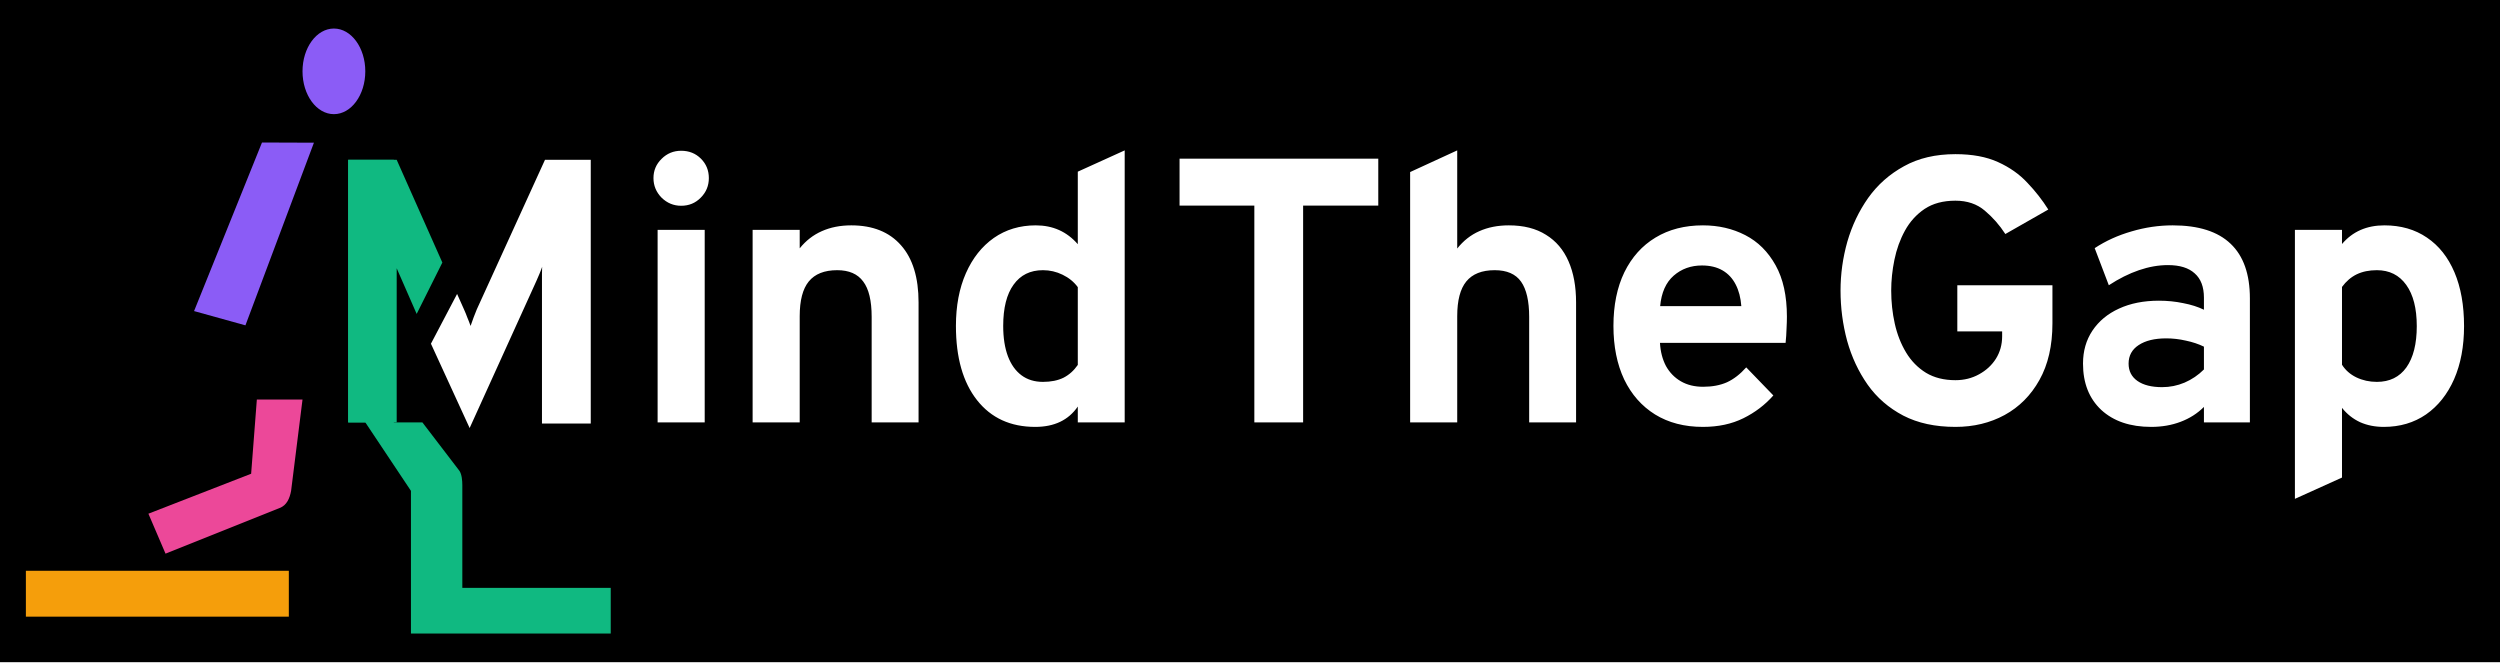
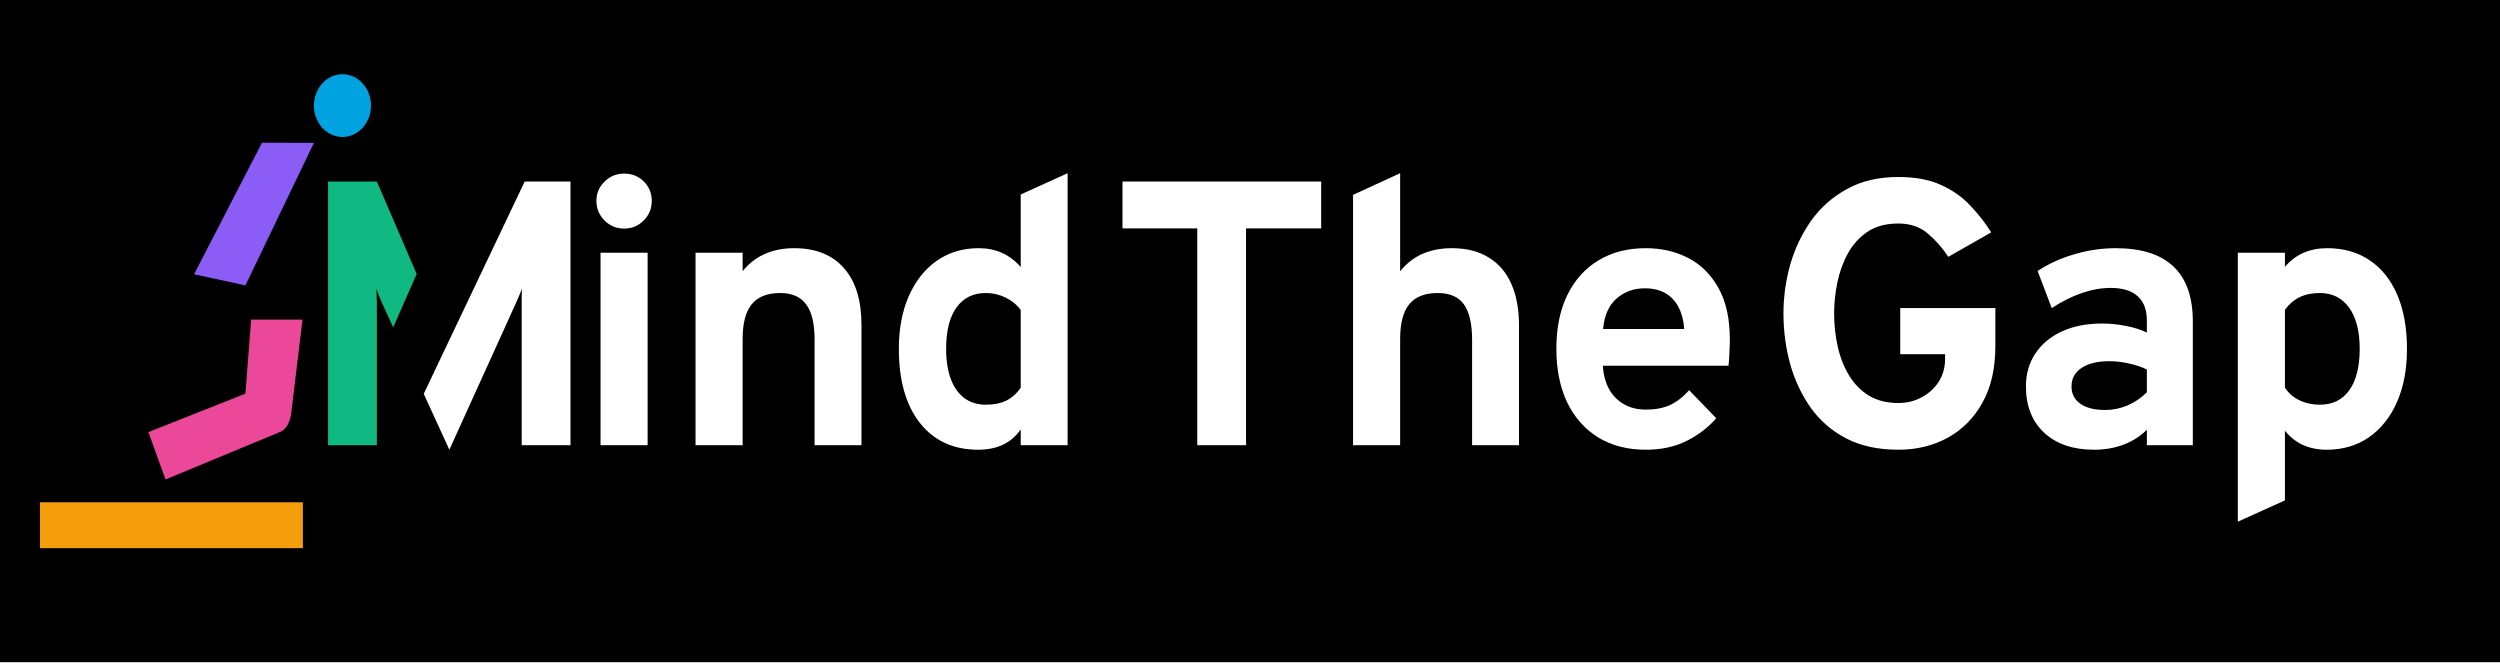
<svg xmlns="http://www.w3.org/2000/svg" width="438" height="116" viewBox="0 0 438 116" fill="none">
  <g clip-path="url(#clip0_8_56)">
    <rect width="438" height="116" fill="black" />
-     <path d="M34 54.5L43 57L55 25L45.901 24.967L34 54.5Z" fill="#8B5CF6" />
-     <path d="M44 83L26 90L29 97L49 89C50.246 88.528 50.754 87.303 51 86L53 70H45L44 83Z" fill="#EC4899" />
-     <path d="M4.535 100H50.602V108.038H4.535V100Z" fill="#F59E0B" />
-     <path d="M81 85V103H107V111H72V86L64 74H61V28H69V38V50V74H74L80.5 82.5C80.915 83.123 81 84.245 81 85Z" fill="#10B981" />
-     <path d="M93.963 49.252L82.281 74.992L75.5 60.218L80.083 51.5L81.291 54.202C81.511 54.686 81.709 55.17 81.885 55.654C82.083 56.116 82.27 56.6 82.446 57.106C82.622 56.6 82.798 56.105 82.974 55.621C83.15 55.137 83.337 54.664 83.535 54.202L95.481 28H103.5V74.2H94.953V49.252C94.953 48.856 94.953 48.416 94.953 47.932C94.975 47.448 94.986 47.052 94.986 46.744C94.854 47.14 94.689 47.569 94.491 48.031C94.315 48.471 94.139 48.878 93.963 49.252Z" fill="white" />
-     <path d="M61 74V28H69.5L77.5 46L73 55L69.5 47V74H61Z" fill="#10B981" />
-     <ellipse cx="58.5" cy="12.5" rx="5.5" ry="7.5" fill="#8B5CF6" />
-     <path d="M115.214 74V40.274H123.464V74H115.214ZM119.339 36.05C118.019 36.05 116.875 35.577 115.907 34.631C114.961 33.663 114.488 32.519 114.488 31.199C114.488 29.879 114.961 28.757 115.907 27.833C116.853 26.887 117.997 26.414 119.339 26.414C120.725 26.414 121.88 26.876 122.804 27.8C123.728 28.724 124.19 29.857 124.19 31.199C124.19 32.541 123.717 33.685 122.771 34.631C121.847 35.577 120.703 36.05 119.339 36.05ZM131.859 74V40.274H140.109V43.508C141.187 42.166 142.474 41.165 143.97 40.505C145.488 39.823 147.215 39.482 149.151 39.482C152.913 39.482 155.817 40.648 157.863 42.98C159.909 45.29 160.932 48.623 160.932 52.979V74H152.715V55.52C152.715 52.682 152.22 50.614 151.23 49.316C150.262 47.996 148.744 47.336 146.676 47.336C144.432 47.336 142.771 47.996 141.693 49.316C140.637 50.614 140.109 52.638 140.109 55.388V74H131.859ZM181.371 74.792C177.037 74.792 173.638 73.23 171.174 70.106C168.71 66.982 167.478 62.648 167.478 57.104C167.478 53.584 168.061 50.504 169.227 47.864C170.393 45.224 172.021 43.167 174.111 41.693C176.223 40.219 178.676 39.482 181.47 39.482C184.462 39.482 186.915 40.582 188.829 42.782V30.077L197.046 26.348V74H188.829V71.228C187.201 73.604 184.715 74.792 181.371 74.792ZM182.724 66.905C184.132 66.905 185.331 66.663 186.321 66.179C187.311 65.673 188.147 64.925 188.829 63.935V50.306C188.147 49.382 187.256 48.656 186.156 48.128C185.078 47.6 183.934 47.336 182.724 47.336C180.502 47.336 178.786 48.183 177.576 49.877C176.366 51.549 175.761 53.958 175.761 57.104C175.761 59.172 176.036 60.943 176.586 62.417C177.136 63.869 177.928 64.98 178.962 65.75C179.996 66.52 181.25 66.905 182.724 66.905ZM219.76 74V36.017H206.659V27.8H241.474V36.017H228.307V74H219.76ZM247.055 74V30.143L255.305 26.348V43.541C256.383 42.177 257.67 41.165 259.166 40.505C260.684 39.823 262.411 39.482 264.347 39.482C266.943 39.482 269.11 40.032 270.848 41.132C272.608 42.21 273.928 43.761 274.808 45.785C275.688 47.787 276.128 50.185 276.128 52.979V74H267.911V55.52C267.911 52.748 267.438 50.691 266.492 49.349C265.546 48.007 264.006 47.336 261.872 47.336C259.628 47.336 257.967 47.996 256.889 49.316C255.833 50.614 255.305 52.638 255.305 55.388V74H247.055ZM298.349 74.792C295.115 74.792 292.321 74.066 289.967 72.614C287.635 71.162 285.831 69.116 284.555 66.476C283.301 63.814 282.674 60.69 282.674 57.104C282.674 53.474 283.312 50.339 284.588 47.699C285.886 45.059 287.701 43.035 290.033 41.627C292.387 40.197 295.159 39.482 298.349 39.482C301.077 39.482 303.552 40.054 305.774 41.198C307.996 42.342 309.767 44.102 311.087 46.478C312.407 48.832 313.067 51.835 313.067 55.487C313.067 56.059 313.045 56.763 313.001 57.599C312.979 58.413 312.924 59.238 312.836 60.074H290.825C290.913 61.614 291.265 62.967 291.881 64.133C292.519 65.277 293.388 66.168 294.488 66.806C295.588 67.444 296.886 67.763 298.382 67.763C299.988 67.763 301.385 67.499 302.573 66.971C303.761 66.421 304.883 65.552 305.939 64.364L310.691 69.281C309.239 70.931 307.49 72.262 305.444 73.274C303.398 74.286 301.033 74.792 298.349 74.792ZM290.858 53.639H305.081C304.971 52.165 304.641 50.9 304.091 49.844C303.541 48.766 302.771 47.941 301.781 47.369C300.791 46.797 299.592 46.511 298.184 46.511C296.248 46.511 294.598 47.105 293.234 48.293C291.87 49.481 291.078 51.263 290.858 53.639ZM342.592 74.792C339.05 74.792 336.003 74.132 333.451 72.812C330.899 71.47 328.82 69.666 327.214 67.4C325.608 65.112 324.409 62.549 323.617 59.711C322.847 56.851 322.462 53.914 322.462 50.9C322.462 48.018 322.858 45.169 323.65 42.353C324.464 39.537 325.685 36.974 327.313 34.664C328.963 32.354 331.053 30.506 333.583 29.12C336.113 27.712 339.116 27.008 342.592 27.008C345.54 27.008 348.026 27.47 350.05 28.394C352.096 29.318 353.812 30.528 355.198 32.024C356.606 33.498 357.827 35.06 358.861 36.71L351.337 41C350.325 39.438 349.126 38.074 347.74 36.908C346.376 35.742 344.66 35.159 342.592 35.159C340.436 35.159 338.632 35.643 337.18 36.611C335.75 37.579 334.606 38.844 333.748 40.406C332.89 41.968 332.274 43.673 331.9 45.521C331.526 47.347 331.339 49.14 331.339 50.9C331.339 52.902 331.548 54.838 331.966 56.708C332.384 58.578 333.044 60.261 333.946 61.757C334.848 63.253 336.014 64.441 337.444 65.321C338.874 66.179 340.59 66.608 342.592 66.608C344.11 66.608 345.485 66.267 346.717 65.585C347.971 64.903 348.961 63.99 349.687 62.846C350.413 61.68 350.776 60.371 350.776 58.919V58.061H342.922V49.976H359.587V56.642C359.587 60.558 358.828 63.869 357.31 66.575C355.814 69.259 353.779 71.305 351.205 72.713C348.653 74.099 345.782 74.792 342.592 74.792ZM376.889 74.792C373.215 74.792 370.3 73.802 368.144 71.822C366.01 69.82 364.943 67.114 364.943 63.704C364.943 61.504 365.493 59.579 366.593 57.929C367.715 56.257 369.266 54.97 371.246 54.068C373.248 53.144 375.58 52.682 378.242 52.682C379.716 52.682 381.135 52.825 382.499 53.111C383.885 53.375 385.095 53.76 386.129 54.266V52.154C386.129 50.262 385.59 48.843 384.512 47.897C383.456 46.929 381.894 46.445 379.826 46.445C378.176 46.445 376.482 46.742 374.744 47.336C373.006 47.93 371.246 48.81 369.464 49.976L366.989 43.475C368.925 42.199 371.081 41.22 373.457 40.538C375.833 39.834 378.231 39.482 380.651 39.482C385.183 39.482 388.571 40.56 390.815 42.716C393.059 44.85 394.181 48.04 394.181 52.286V74H386.129V71.294C384.985 72.438 383.621 73.307 382.037 73.901C380.475 74.495 378.759 74.792 376.889 74.792ZM378.803 67.829C380.167 67.829 381.476 67.565 382.73 67.037C384.006 66.487 385.139 65.717 386.129 64.727V60.734C385.183 60.272 384.127 59.92 382.961 59.678C381.817 59.414 380.673 59.282 379.529 59.282C377.483 59.282 375.866 59.678 374.678 60.47C373.512 61.24 372.929 62.318 372.929 63.704C372.929 65.002 373.446 66.014 374.48 66.74C375.514 67.466 376.955 67.829 378.803 67.829ZM402.068 87.398V40.274H410.318V42.749C412.166 40.571 414.641 39.482 417.743 39.482C420.625 39.482 423.111 40.197 425.201 41.627C427.291 43.035 428.897 45.059 430.019 47.699C431.141 50.339 431.702 53.485 431.702 57.137C431.702 60.679 431.119 63.781 429.953 66.443C428.787 69.083 427.148 71.14 425.036 72.614C422.924 74.066 420.46 74.792 417.644 74.792C416.104 74.792 414.718 74.517 413.486 73.967C412.254 73.395 411.198 72.559 410.318 71.459V83.669L402.068 87.398ZM416.423 66.905C418.667 66.905 420.394 66.058 421.604 64.364C422.814 62.648 423.419 60.239 423.419 57.137C423.419 54.035 422.803 51.626 421.571 49.91C420.339 48.194 418.623 47.336 416.423 47.336C415.081 47.336 413.904 47.578 412.892 48.062C411.902 48.546 411.044 49.283 410.318 50.273V63.902C410.912 64.848 411.748 65.585 412.826 66.113C413.926 66.641 415.125 66.905 416.423 66.905Z" fill="white" />
+     <path d="M34 48.049L43 50L55 25.026L45.901 25L34 48.049Z" fill="#8B5CF6" />
+     <path d="M43 68.963L26 75.704L29 84L49 75.704C50.246 75.214 50.754 73.944 51 72.593L53 56H44L43 68.963Z" fill="#EC4899" />
+     <path d="M7 88H53.066V96.037H7V88Z" fill="#F59E0B" />
+     <ellipse cx="60" cy="18.5" rx="5" ry="5.5" fill="#00A3E0" />
+     <path d="M73 48L68.891 57.355L66.916 53.052C66.762 52.722 66.597 52.337 66.421 51.897C66.245 51.457 66.091 51.017 65.959 50.577C65.981 50.929 65.992 51.347 65.992 51.831C66.014 52.315 66.025 52.744 66.025 53.118V78H57.478V31.8H66.025L73 48Z" fill="#10B981" />
+     <path d="M90.412 53.052C90.588 52.678 90.764 52.271 90.94 51.831C91.138 51.369 91.303 50.94 91.435 50.544C91.435 50.852 91.424 51.248 91.402 51.732V53.052V78H99.949V31.8H91.93L74.236 69L78.73 78.792L90.412 53.052Z" fill="white" />
+     <path d="M105.214 78V44.274H113.464V78H105.214ZM109.339 40.05C108.019 40.05 106.875 39.577 105.907 38.631C104.961 37.663 104.488 36.519 104.488 35.199C104.488 33.879 104.961 32.757 105.907 31.833C106.853 30.887 107.997 30.414 109.339 30.414C110.725 30.414 111.88 30.876 112.804 31.8C113.728 32.724 114.19 33.857 114.19 35.199C114.19 36.541 113.717 37.685 112.771 38.631C111.847 39.577 110.703 40.05 109.339 40.05ZM121.859 78V44.274H130.109V47.508C131.187 46.166 132.474 45.165 133.97 44.505C135.488 43.823 137.215 43.482 139.151 43.482C142.913 43.482 145.817 44.648 147.863 46.98C149.909 49.29 150.932 52.623 150.932 56.979V78H142.715V59.52C142.715 56.682 142.22 54.614 141.23 53.316C140.262 51.996 138.744 51.336 136.676 51.336C134.432 51.336 132.771 51.996 131.693 53.316C130.637 54.614 130.109 56.638 130.109 59.388V78H121.859ZM171.371 78.792C167.037 78.792 163.638 77.23 161.174 74.106C158.71 70.982 157.478 66.648 157.478 61.104C157.478 57.584 158.061 54.504 159.227 51.864C160.393 49.224 162.021 47.167 164.111 45.693C166.223 44.219 168.676 43.482 171.47 43.482C174.462 43.482 176.915 44.582 178.829 46.782V34.077L187.046 30.348V78H178.829V75.228C177.201 77.604 174.715 78.792 171.371 78.792ZM172.724 70.905C174.132 70.905 175.331 70.663 176.321 70.179C177.311 69.673 178.147 68.925 178.829 67.935V54.306C178.147 53.382 177.256 52.656 176.156 52.128C175.078 51.6 173.934 51.336 172.724 51.336C170.502 51.336 168.786 52.183 167.576 53.877C166.366 55.549 165.761 57.958 165.761 61.104C165.761 63.172 166.036 64.943 166.586 66.417C167.136 67.869 167.928 68.98 168.962 69.75C169.996 70.52 171.25 70.905 172.724 70.905ZM209.76 78V40.017H196.659V31.8H231.474V40.017H218.307V78H209.76ZM237.055 78V34.143L245.305 30.348V47.541C246.383 46.177 247.67 45.165 249.166 44.505C250.684 43.823 252.411 43.482 254.347 43.482C256.943 43.482 259.11 44.032 260.848 45.132C262.608 46.21 263.928 47.761 264.808 49.785C265.688 51.787 266.128 54.185 266.128 56.979V78H257.911V59.52C257.911 56.748 257.438 54.691 256.492 53.349C255.546 52.007 254.006 51.336 251.872 51.336C249.628 51.336 247.967 51.996 246.889 53.316C245.833 54.614 245.305 56.638 245.305 59.388V78H237.055ZM288.349 78.792C285.115 78.792 282.321 78.066 279.967 76.614C277.635 75.162 275.831 73.116 274.555 70.476C273.301 67.814 272.674 64.69 272.674 61.104C272.674 57.474 273.312 54.339 274.588 51.699C275.886 49.059 277.701 47.035 280.033 45.627C282.387 44.197 285.159 43.482 288.349 43.482C291.077 43.482 293.552 44.054 295.774 45.198C297.996 46.342 299.767 48.102 301.087 50.478C302.407 52.832 303.067 55.835 303.067 59.487C303.067 60.059 303.045 60.763 303.001 61.599C302.979 62.413 302.924 63.238 302.836 64.074H280.825C280.913 65.614 281.265 66.967 281.881 68.133C282.519 69.277 283.388 70.168 284.488 70.806C285.588 71.444 286.886 71.763 288.382 71.763C289.988 71.763 291.385 71.499 292.573 70.971C293.761 70.421 294.883 69.552 295.939 68.364L300.691 73.281C299.239 74.931 297.49 76.262 295.444 77.274C293.398 78.286 291.033 78.792 288.349 78.792ZM280.858 57.639H295.081C294.971 56.165 294.641 54.9 294.091 53.844C293.541 52.766 292.771 51.941 291.781 51.369C290.791 50.797 289.592 50.511 288.184 50.511C286.248 50.511 284.598 51.105 283.234 52.293C281.87 53.481 281.078 55.263 280.858 57.639ZM332.592 78.792C329.05 78.792 326.003 78.132 323.451 76.812C320.899 75.47 318.82 73.666 317.214 71.4C315.608 69.112 314.409 66.549 313.617 63.711C312.847 60.851 312.462 57.914 312.462 54.9C312.462 52.018 312.858 49.169 313.65 46.353C314.464 43.537 315.685 40.974 317.313 38.664C318.963 36.354 321.053 34.506 323.583 33.12C326.113 31.712 329.116 31.008 332.592 31.008C335.54 31.008 338.026 31.47 340.05 32.394C342.096 33.318 343.812 34.528 345.198 36.024C346.606 37.498 347.827 39.06 348.861 40.71L341.337 45C340.325 43.438 339.126 42.074 337.74 40.908C336.376 39.742 334.66 39.159 332.592 39.159C330.436 39.159 328.632 39.643 327.18 40.611C325.75 41.579 324.606 42.844 323.748 44.406C322.89 45.968 322.274 47.673 321.9 49.521C321.526 51.347 321.339 53.14 321.339 54.9C321.339 56.902 321.548 58.838 321.966 60.708C322.384 62.578 323.044 64.261 323.946 65.757C324.848 67.253 326.014 68.441 327.444 69.321C328.874 70.179 330.59 70.608 332.592 70.608C334.11 70.608 335.485 70.267 336.717 69.585C337.971 68.903 338.961 67.99 339.687 66.846C340.413 65.68 340.776 64.371 340.776 62.919V62.061H332.922V53.976H349.587V60.642C349.587 64.558 348.828 67.869 347.31 70.575C345.814 73.259 343.779 75.305 341.205 76.713C338.653 78.099 335.782 78.792 332.592 78.792ZM366.889 78.792C363.215 78.792 360.3 77.802 358.144 75.822C356.01 73.82 354.943 71.114 354.943 67.704C354.943 65.504 355.493 63.579 356.593 61.929C357.715 60.257 359.266 58.97 361.246 58.068C363.248 57.144 365.58 56.682 368.242 56.682C369.716 56.682 371.135 56.825 372.499 57.111C373.885 57.375 375.095 57.76 376.129 58.266V56.154C376.129 54.262 375.59 52.843 374.512 51.897C373.456 50.929 371.894 50.445 369.826 50.445C368.176 50.445 366.482 50.742 364.744 51.336C363.006 51.93 361.246 52.81 359.464 53.976L356.989 47.475C358.925 46.199 361.081 45.22 363.457 44.538C365.833 43.834 368.231 43.482 370.651 43.482C375.183 43.482 378.571 44.56 380.815 46.716C383.059 48.85 384.181 52.04 384.181 56.286V78H376.129V75.294C374.985 76.438 373.621 77.307 372.037 77.901C370.475 78.495 368.759 78.792 366.889 78.792ZM368.803 71.829C370.167 71.829 371.476 71.565 372.73 71.037C374.006 70.487 375.139 69.717 376.129 68.727V64.734C375.183 64.272 374.127 63.92 372.961 63.678C371.817 63.414 370.673 63.282 369.529 63.282C367.483 63.282 365.866 63.678 364.678 64.47C363.512 65.24 362.929 66.318 362.929 67.704C362.929 69.002 363.446 70.014 364.48 70.74C365.514 71.466 366.955 71.829 368.803 71.829ZM392.068 91.398V44.274H400.318V46.749C402.166 44.571 404.641 43.482 407.743 43.482C410.625 43.482 413.111 44.197 415.201 45.627C417.291 47.035 418.897 49.059 420.019 51.699C421.141 54.339 421.702 57.485 421.702 61.137C421.702 64.679 421.119 67.781 419.953 70.443C418.787 73.083 417.148 75.14 415.036 76.614C412.924 78.066 410.46 78.792 407.644 78.792C406.104 78.792 404.718 78.517 403.486 77.967C402.254 77.395 401.198 76.559 400.318 75.459V87.669L392.068 91.398ZM406.423 70.905C408.667 70.905 410.394 70.058 411.604 68.364C412.814 66.648 413.419 64.239 413.419 61.137C413.419 58.035 412.803 55.626 411.571 53.91C410.339 52.194 408.623 51.336 406.423 51.336C405.081 51.336 403.904 51.578 402.892 52.062C401.902 52.546 401.044 53.283 400.318 54.273V67.902C400.912 68.848 401.748 69.585 402.826 70.113C403.926 70.641 405.125 70.905 406.423 70.905Z" fill="white" />
  </g>
  <defs>
    <clipPath id="clip0_8_56">
      <rect width="438" height="116" fill="white" />
    </clipPath>
  </defs>
</svg>
